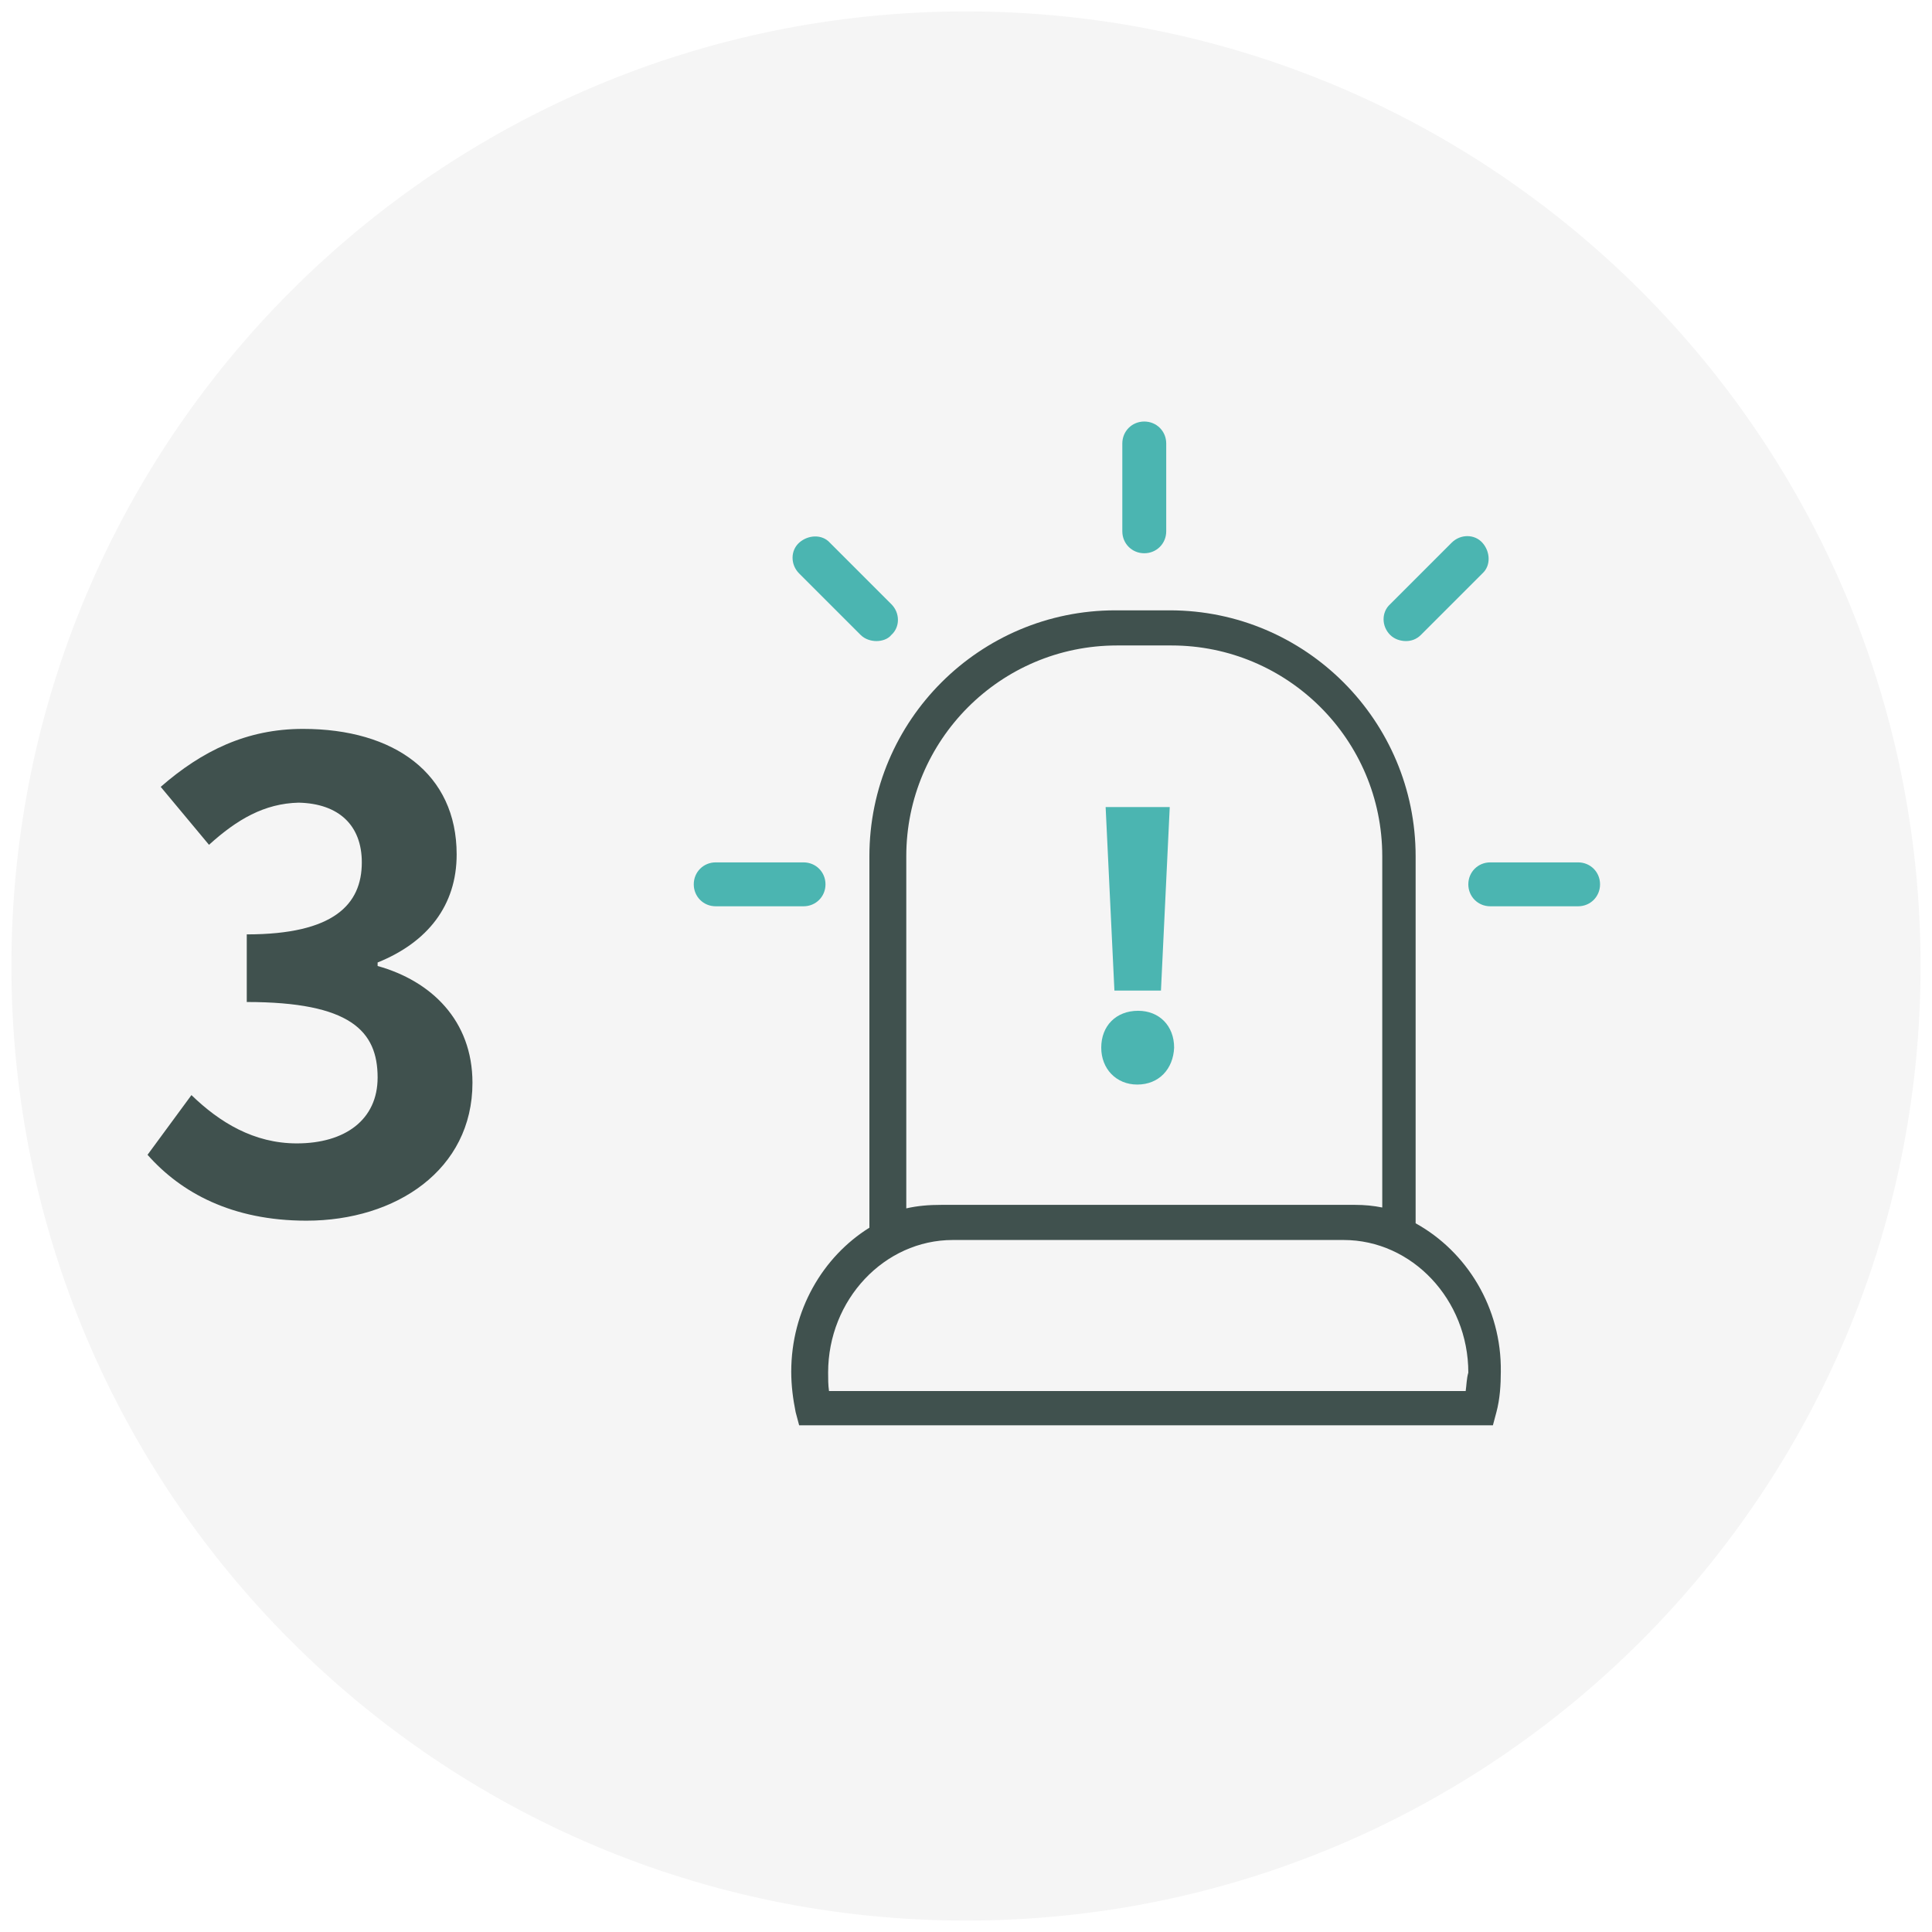
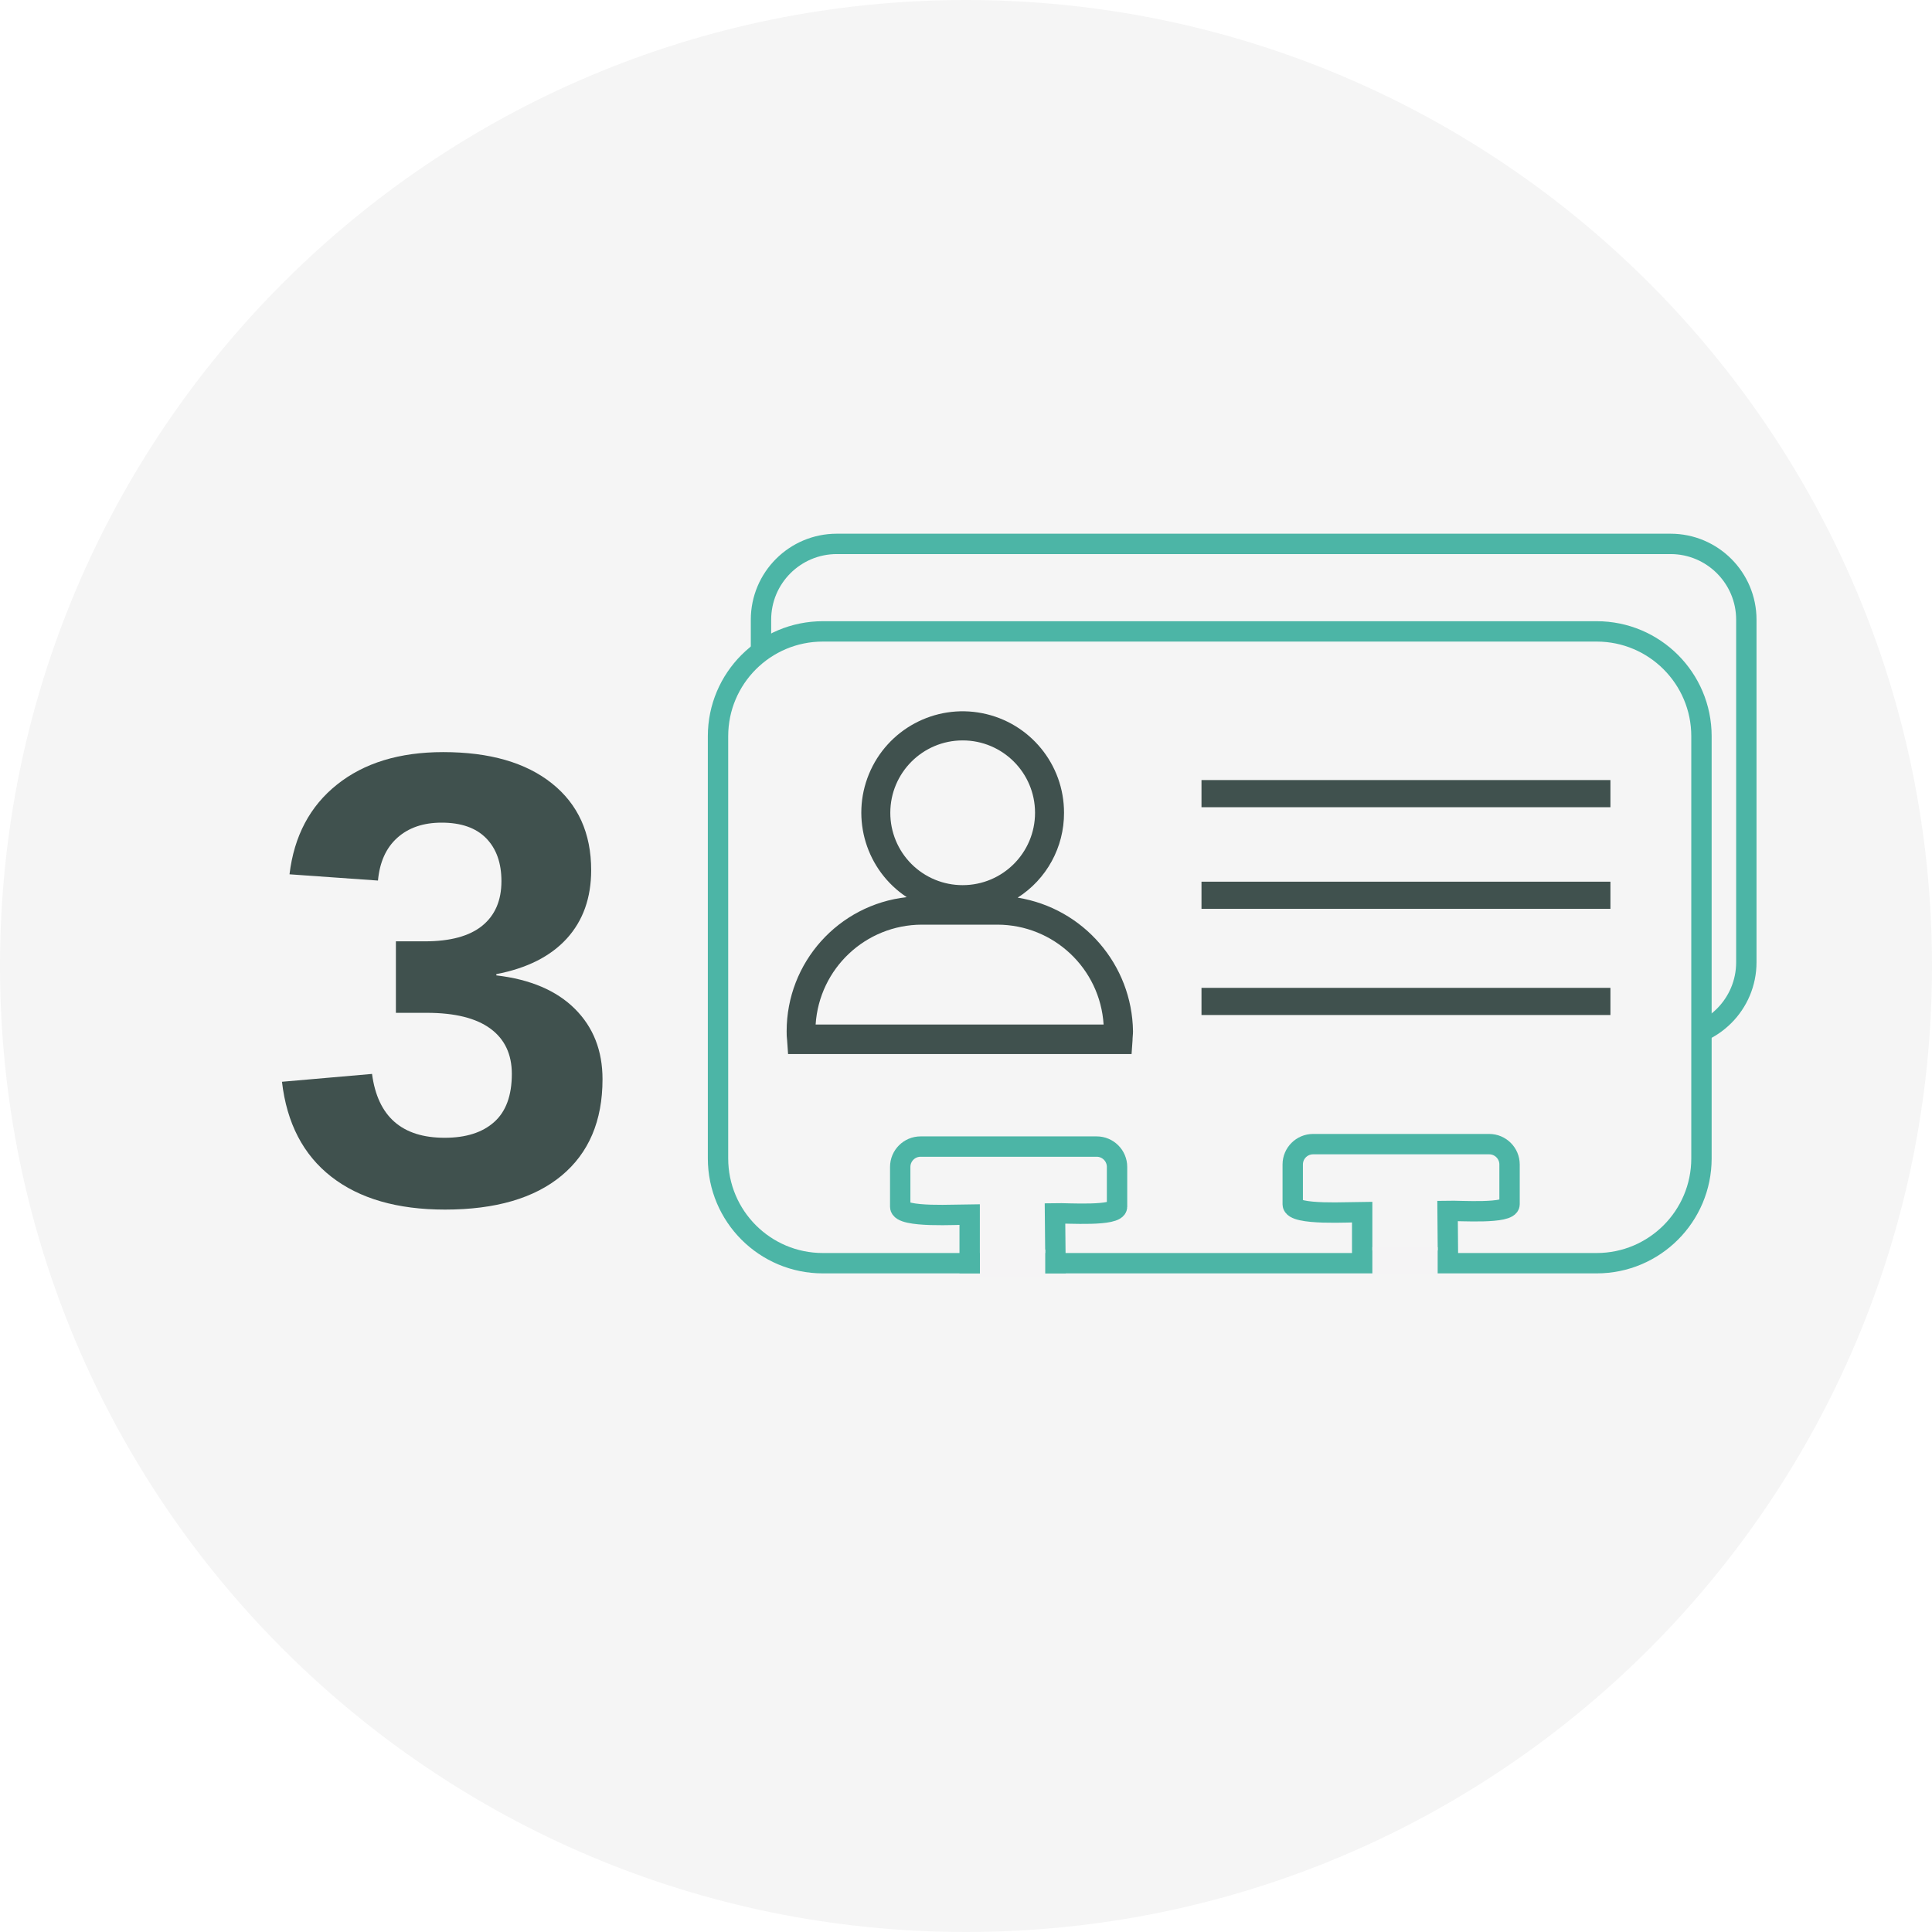
- <svg xmlns="http://www.w3.org/2000/svg" id="SvgjsSvg1256" width="288" height="288" version="1.1">
-   <defs id="SvgjsDefs1257" />
-   <g id="SvgjsG1258">
-     <svg width="288" height="288">
-       <svg width="288" height="288" enable-background="new 0 0 220 220" viewBox="0 0 220 220">
-         <circle cx="110" cy="110" r="108.7" fill="#f5f5f5" class="colorfff svgShape" />
-         <path fill="#40514e" d="M161.2,139.3c0-0.2,0-0.5,0-0.7V97.5c0-15.4-12.5-28-28-28h-6.2c-15.4,0-28,12.5-28,28v41.1   c0,0.4,0,0.8,0,1.2c-5.3,3.3-8.9,9.4-8.9,16.4c0,1.6,0.2,3.1,0.5,4.6l0.4,1.5h79l0.4-1.5c0.4-1.5,0.5-3.1,0.5-4.6   C171,148.9,167,142.5,161.2,139.3z M107.2,137.2c-1.4,0-2.7,0.1-4,0.4V97.5c0-13.2,10.7-24,24-24h6.2c13.2,0,24,10.7,24,24v40    c-1-0.2-2-0.3-3.1-0.3h-1.2h-44.5H107.2z M166.9,158.4H94.4c-0.1-0.7-0.1-1.4-0.1-2.1c0-8.3,6.4-15.1,14.2-15.1h44.5    c7.8,0,14.2,6.8,14.2,15.1C167,157,167,157.7,166.9,158.4z" class="color666 svgShape" />
-         <path fill="#4bb5b1" d="M129.5 123.5c-2.4 0-4.1-1.8-4.1-4.2 0-2.5 1.7-4.2 4.2-4.2 2.4 0 4.1 1.7 4.1 4.2C133.6 121.7 132 123.5 129.5 123.5L129.5 123.5zM126.9 112.8l-1-20.9h7.3l-1 20.9H126.9zM91.5 103.2h-10c-1.4 0-2.5-1.1-2.5-2.5s1.1-2.5 2.5-2.5h10c1.4 0 2.5 1.1 2.5 2.5S92.9 103.2 91.5 103.2zM179.7 103.2h-10c-1.4 0-2.5-1.1-2.5-2.5s1.1-2.5 2.5-2.5h10c1.4 0 2.5 1.1 2.5 2.5S181.1 103.2 179.7 103.2zM130.3 63c-1.4 0-2.5-1.1-2.5-2.5v-10c0-1.4 1.1-2.5 2.5-2.5s2.5 1.1 2.5 2.5v10C132.8 61.9 131.7 63 130.3 63zM160.1 73c-.6 0-1.3-.2-1.8-.7-1-1-1-2.6 0-3.5l7-7c1-1 2.6-1 3.5 0s1 2.6 0 3.5l-7 7C161.3 72.8 160.7 73 160.1 73zM99.8 73c-.6 0-1.3-.2-1.8-.7l-7-7c-1-1-1-2.6 0-3.5s2.6-1 3.5 0l7 7c1 1 1 2.6 0 3.5C101.1 72.8 100.4 73 99.8 73z" class="color89d4f2 svgShape color0b1d1f" />
-         <g class="color000 svgShape" fill="#30e3ca">
-           <path fill="#40514e" d="M16.8,131.5l5-6.8c3.2,3.1,7.1,5.5,12,5.5c5.5,0,9.2-2.7,9.2-7.5c0-5.3-3.1-8.6-14.9-8.6v-7.7      c9.9,0,13.1-3.4,13.1-8.2c0-4.2-2.6-6.7-7.2-6.8c-3.9,0.1-7,1.9-10.2,4.8l-5.5-6.6c4.7-4.1,9.8-6.6,16.2-6.6      c10.4,0,17.5,5.1,17.5,14.3c0,5.8-3.3,10-9,12.3v0.4c6.1,1.7,10.8,6.2,10.8,13.3c0,9.9-8.7,15.7-18.9,15.7      C26.4,139,20.6,135.8,16.8,131.5z" class="color666 svgShape" />
-         </g>
-       </svg>
-     </svg>
+ <svg xmlns="http://www.w3.org/2000/svg" viewBox="0 0 284.6 284.6">
+   <defs>
+     <style>.cls-1,.cls-4,.cls-7{fill:#f5f5f5;}.cls-2{font-size:95px;font-family:Arial-BoldMT, Arial;font-weight:700;}.cls-2,.cls-6{fill:#40514e;}.cls-3,.cls-5{fill:none;}.cls-3,.cls-4{stroke:#4cb5a6;stroke-width:3px;}.cls-3,.cls-4,.cls-5,.cls-7{stroke-miterlimit:10;}.cls-5{stroke:#40514e;}.cls-5,.cls-7{stroke-width:4px;}.cls-7{stroke:#f5f4f5;}</style>
+   </defs>
+   <g id="Capa_2" data-name="Capa 2">
+     <g id="Capa_1-2" data-name="Capa 1">
+       <circle class="cls-1" cx="142.3" cy="142.3" r="142.3" />
+       <text class="cls-2" transform="translate(39.35 177.12)">3</text>
+       <rect class="cls-3" x="112.1" y="80.12" width="145.15" height="72.8" rx="11.17" />
+       <rect class="cls-4" x="105.77" y="93.01" width="144.87" height="93.07" rx="15.44" />
+       <path class="cls-4" d="M155.41,178.73l.07,7.34H142.84V178.9c-1.67,0-10.23.54-10.23-1.13V171.9a3,3,0,0,1,3-3h25.94a3,3,0,0,1,3,3v5.87C164.52,179.22,157.25,178.69,155.41,178.73Z" />
+       <line class="cls-5" x1="176.99" y1="116.91" x2="237.23" y2="116.91" />
+       <line class="cls-5" x1="176.99" y1="131.88" x2="237.23" y2="131.88" />
+       <line class="cls-5" x1="176.99" y1="147.52" x2="237.23" y2="147.52" />
+       <path class="cls-6" d="M149.91,132.23a14.76,14.76,0,0,0,6.83-12.5,14.93,14.93,0,1,0-23.17,12.43,19.87,19.87,0,0,0-17.69,19.76,9.25,9.25,0,0,0,.07,1.35l.14,2h50.6l.14-2c0-.43.07-.85.07-1.35A20.22,20.22,0,0,0,149.91,132.23Zm-18.76-12.5a10.66,10.66,0,1,1,10.66,10.66A10.64,10.64,0,0,1,131.15,119.73Zm-11,31.19a15.71,15.71,0,0,1,15.63-14.71h11.16a15.7,15.7,0,0,1,15.63,14.71Z" />
+       <path class="cls-4" d="M213.24,178.37l.06,7.34H200.66v-7.17c-1.67,0-10.23.54-10.23-1.13v-5.87a3,3,0,0,1,3-3h25.94a3,3,0,0,1,3,3v5.87C222.34,178.86,215.08,178.33,213.24,178.37Z" />
+       <line class="cls-7" x1="144.35" y1="186.07" x2="153.97" y2="186.07" />
+       <line class="cls-7" x1="202.16" y1="185.71" x2="211.78" y2="185.71" />
+     </g>
  </g>
</svg>
